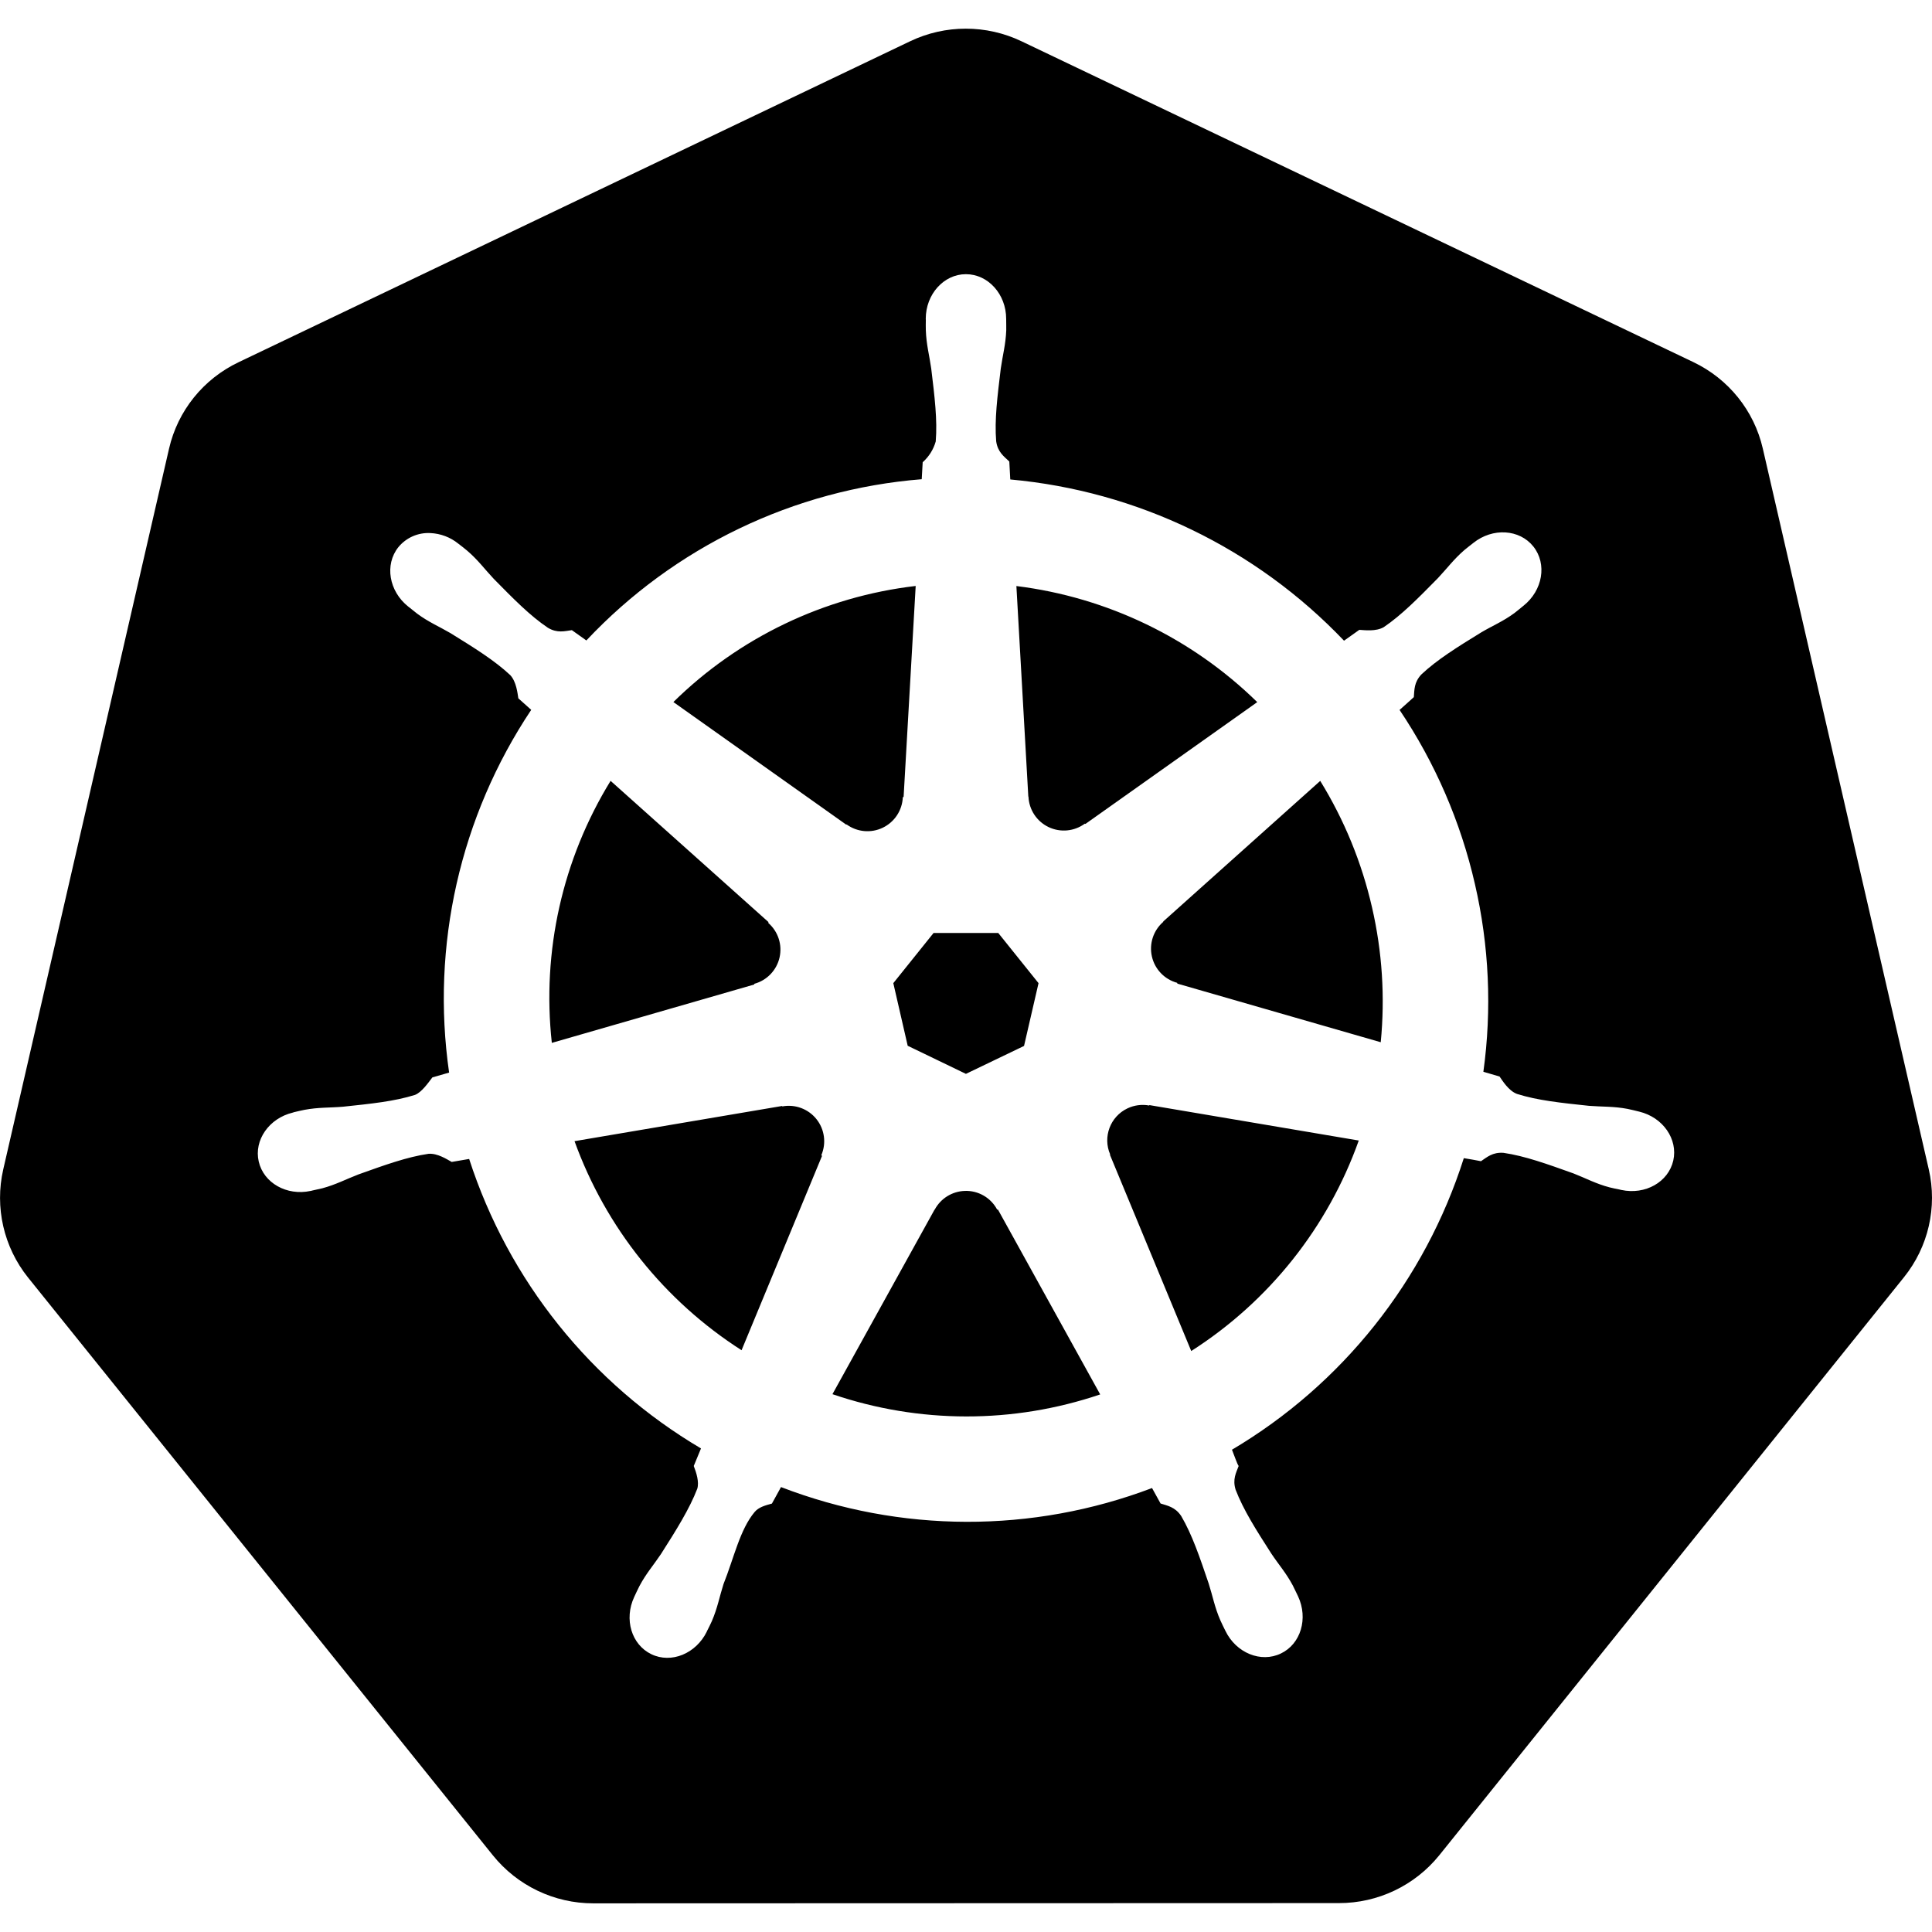
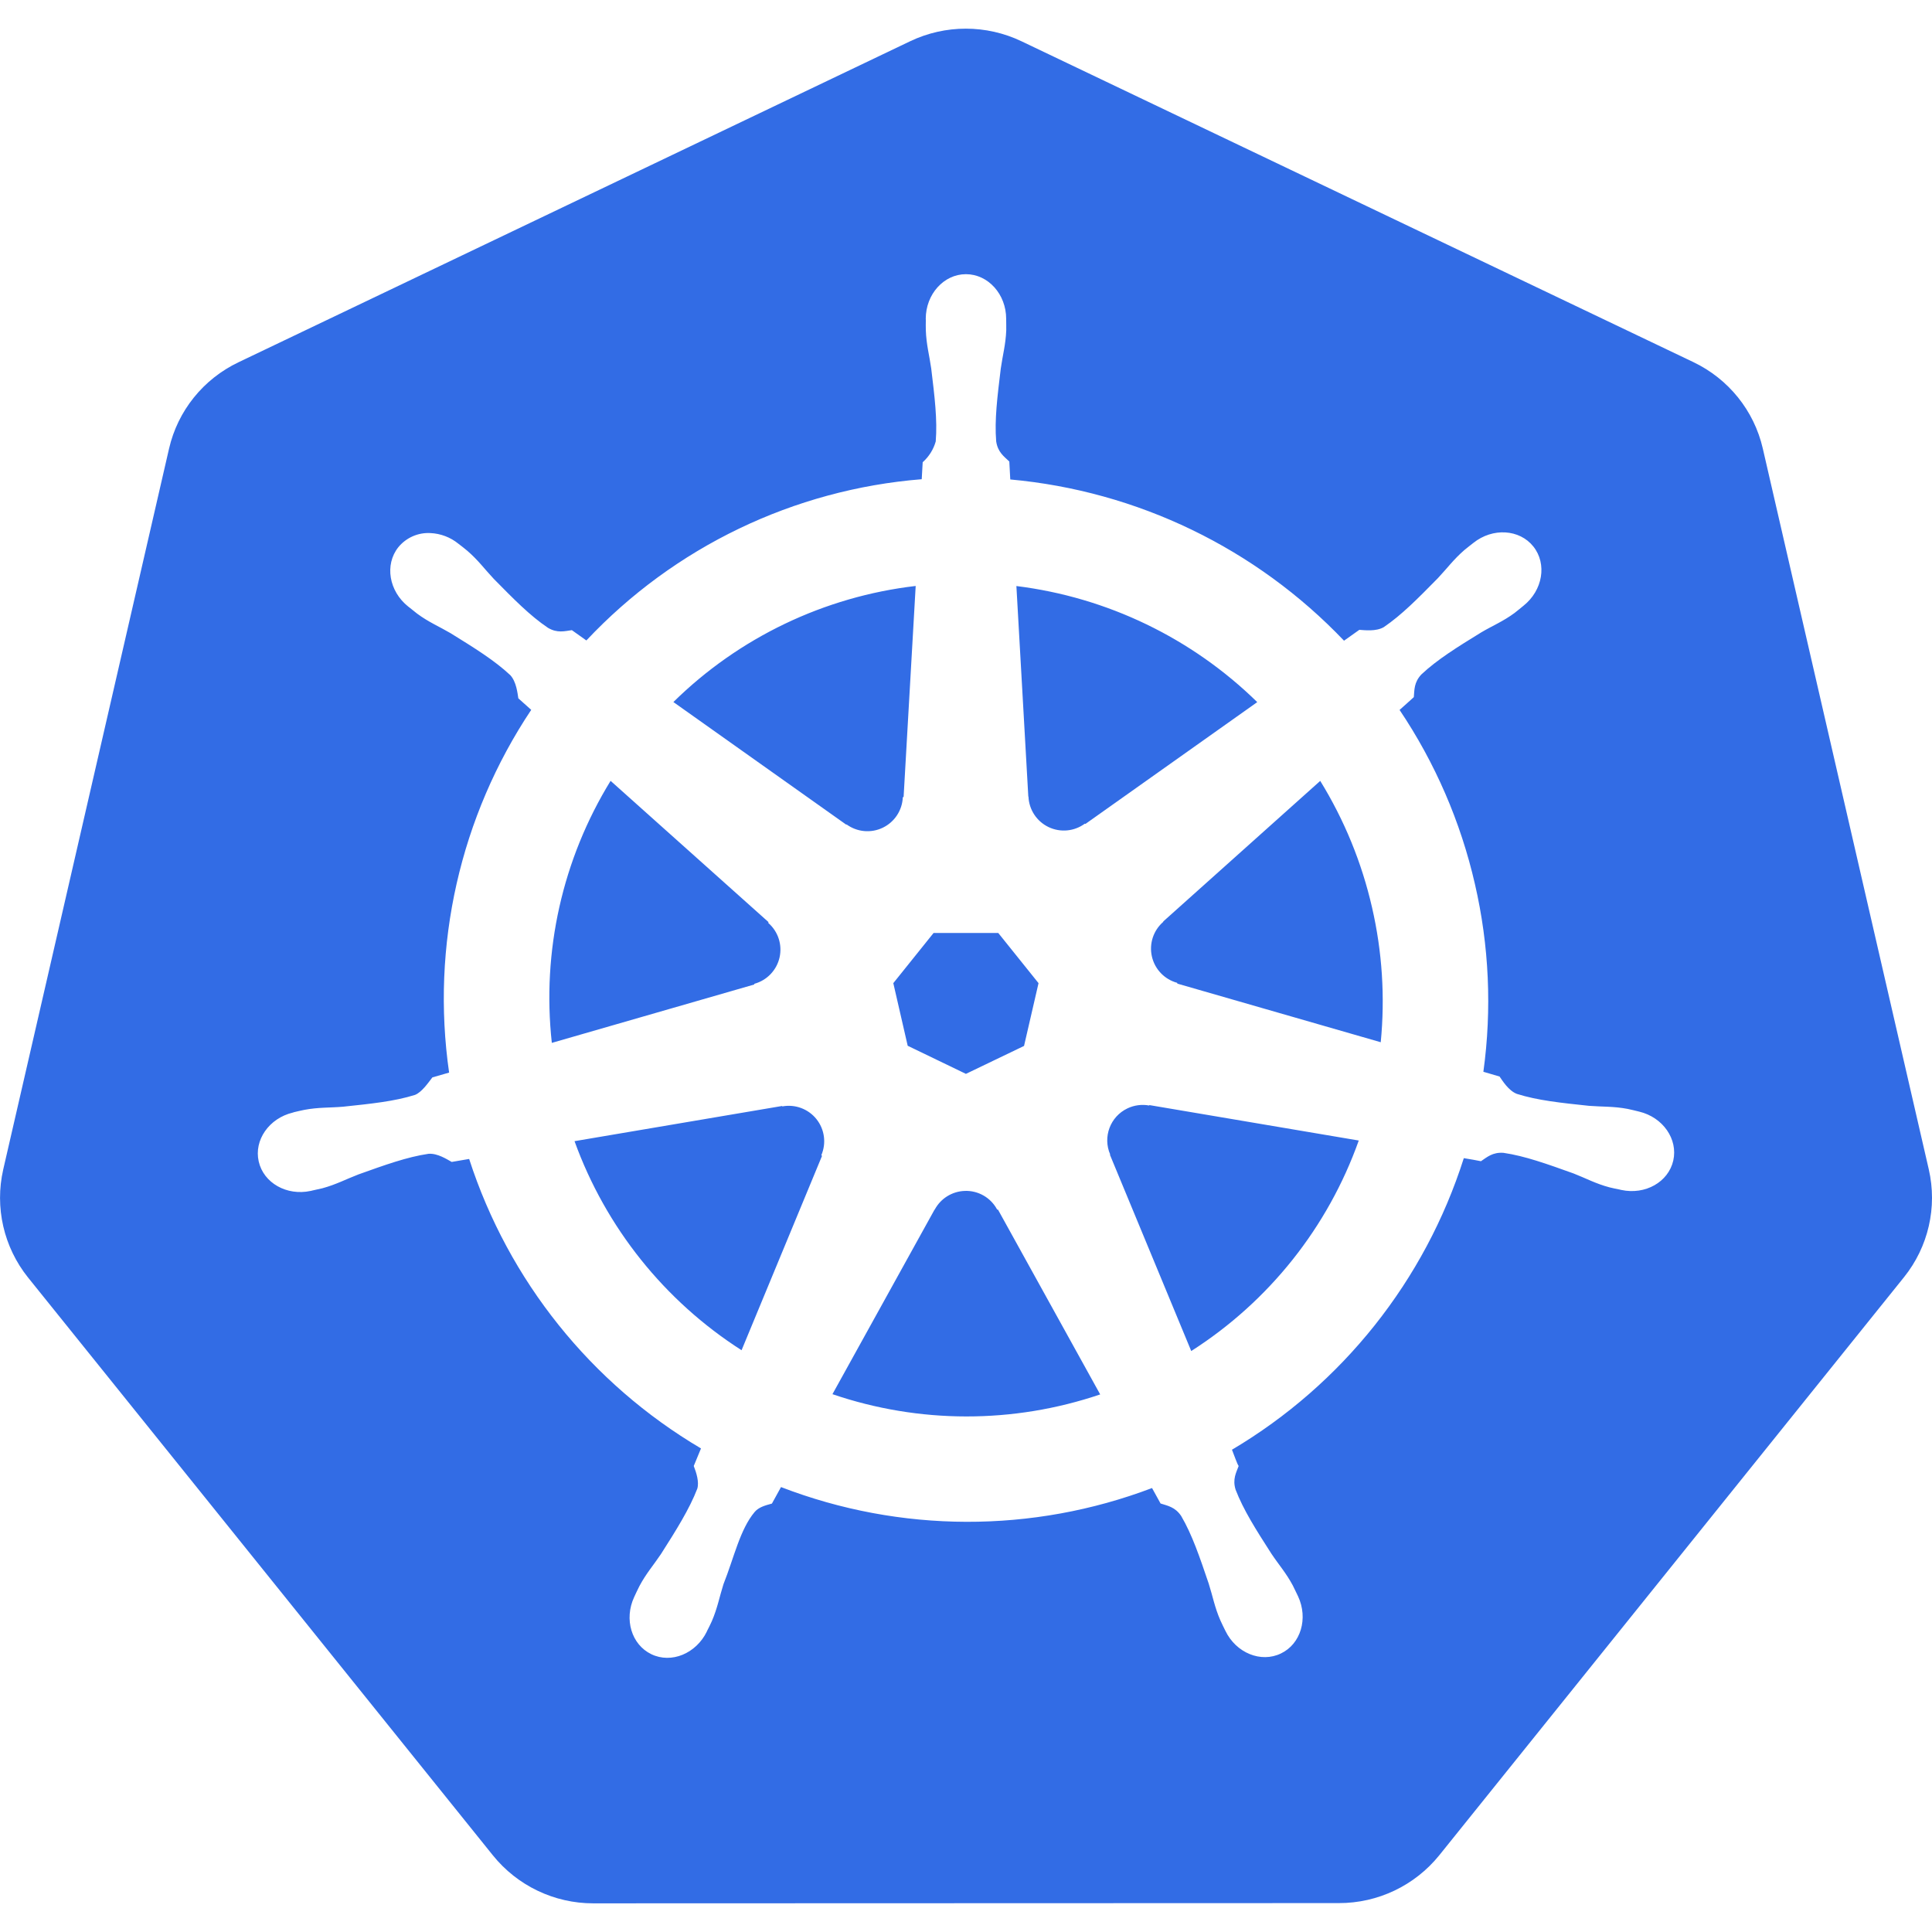
- <svg xmlns="http://www.w3.org/2000/svg" role="img" viewBox="0 0 24 24">
+ <svg xmlns="http://www.w3.org/2000/svg" fill="#326CE5" role="img" viewBox="0 0 24 24">
  <path d="M10.204 14.35l.007.01-.999 2.413a5.171 5.171 0 0 1-2.075-2.597l2.578-.437.004.005a.44.44 0 0 1 .484.606zm-.833-2.129a.44.44 0 0 0 .173-.756l.002-.011L7.585 9.7a5.143 5.143 0 0 0-.73 3.255l2.514-.725.002-.009zm1.145-1.98a.44.44 0 0 0 .699-.337l.01-.005.15-2.62a5.144 5.144 0 0 0-3.01 1.442l2.147 1.523.004-.002zm.76 2.75l.723.349.722-.347.18-.78-.5-.623h-.804l-.5.623.179.779zm1.5-3.095a.44.44 0 0 0 .7.336l.008.003 2.134-1.513a5.188 5.188 0 0 0-2.992-1.442l.148 2.615.002.001zm10.876 5.97l-5.773 7.181a1.6 1.6 0 0 1-1.248.594l-9.261.003a1.6 1.6 0 0 1-1.247-.596l-5.776-7.18a1.583 1.583 0 0 1-.307-1.34L2.1 5.573c.108-.47.425-.864.863-1.073L11.305.513a1.606 1.606 0 0 1 1.385 0l8.345 3.985c.438.209.755.604.863 1.073l2.062 8.955c.108.47-.005.963-.308 1.34zm-3.289-2.057c-.042-.01-.103-.026-.145-.034-.174-.033-.315-.025-.479-.038-.35-.037-.638-.067-.895-.148-.105-.04-.18-.165-.216-.216l-.201-.059a6.45 6.45 0 0 0-.105-2.332 6.465 6.465 0 0 0-.936-2.163c.052-.047.15-.133.177-.159.008-.09.001-.183.094-.282.197-.185.444-.338.743-.522.142-.084.273-.137.415-.242.032-.024.076-.062.11-.089.24-.191.295-.52.123-.736-.172-.216-.506-.236-.745-.045-.034.027-.08.062-.111.088-.134.116-.217.23-.33.35-.246.25-.45.458-.673.609-.097.056-.239.037-.303.033l-.19.135a6.545 6.545 0 0 0-4.146-2.003l-.012-.223c-.065-.062-.143-.115-.163-.25-.022-.268.015-.557.057-.905.023-.163.061-.298.068-.475.001-.04-.001-.099-.001-.142 0-.306-.224-.555-.5-.555-.275 0-.499.249-.499.555l.001.014c0 .041-.002.092 0 .128.006.177.044.312.067.475.042.348.078.637.056.906a.545.545 0 0 1-.162.258l-.012.211a6.424 6.424 0 0 0-4.166 2.003 8.373 8.373 0 0 1-.18-.128c-.09.012-.18.04-.297-.029-.223-.15-.427-.358-.673-.608-.113-.12-.195-.234-.329-.349-.03-.026-.077-.062-.111-.088a.594.594 0 0 0-.348-.132.481.481 0 0 0-.398.176c-.172.216-.117.546.123.737l.007.005.104.083c.142.105.272.159.414.242.299.185.546.338.743.522.076.082.09.226.1.288l.16.143a6.462 6.462 0 0 0-1.02 4.506l-.208.06c-.055.072-.133.184-.215.217-.257.081-.546.11-.895.147-.164.014-.305.006-.48.039-.037.007-.09.02-.133.03l-.004.002-.007.002c-.295.071-.484.342-.423.608.061.267.349.429.645.365l.007-.001.01-.003.129-.029c.17-.046.294-.113.448-.172.33-.118.604-.217.87-.256.112-.009.23.069.288.101l.217-.037a6.5 6.5 0 0 0 2.88 3.596l-.09.218c.033.084.069.199.044.282-.097.252-.263.517-.452.813-.091.136-.185.242-.268.399-.02.037-.045.095-.064.134-.128.275-.034.591.213.71.248.12.556-.007.69-.282v-.002c.02-.039.046-.09.062-.127.07-.162.094-.301.144-.458.132-.332.205-.68.387-.897.05-.06.13-.082.215-.105l.113-.205a6.453 6.453 0 0 0 4.609.012l.106.192c.086.028.18.042.256.155.136.232.229.507.342.84.05.156.074.295.145.457.016.037.043.09.062.129.133.276.442.402.69.282.247-.118.341-.435.213-.71-.02-.039-.045-.096-.065-.134-.083-.156-.177-.261-.268-.398-.19-.296-.346-.541-.443-.793-.04-.13.007-.21.038-.294-.018-.022-.059-.144-.083-.202a6.499 6.499 0 0 0 2.88-3.622c.064.01.176.03.213.038.075-.05.144-.114.28-.104.266.039.54.138.87.256.154.06.277.128.448.173.036.01.088.019.13.028l.009.003.007.001c.297.064.584-.098.645-.365.06-.266-.128-.537-.423-.608zM16.4 9.701l-1.95 1.746v.005a.44.44 0 0 0 .173.757l.003.01 2.526.728a5.199 5.199 0 0 0-.108-1.674A5.208 5.208 0 0 0 16.4 9.7zm-4.013 5.325a.437.437 0 0 0-.404-.232.44.44 0 0 0-.372.233h-.002l-1.268 2.292a5.164 5.164 0 0 0 3.326.003l-1.27-2.296h-.01zm1.888-1.293a.44.44 0 0 0-.27.036.44.44 0 0 0-.214.572l-.003.004 1.01 2.438a5.15 5.15 0 0 0 2.081-2.615l-2.6-.44-.004.005z" />
</svg>
